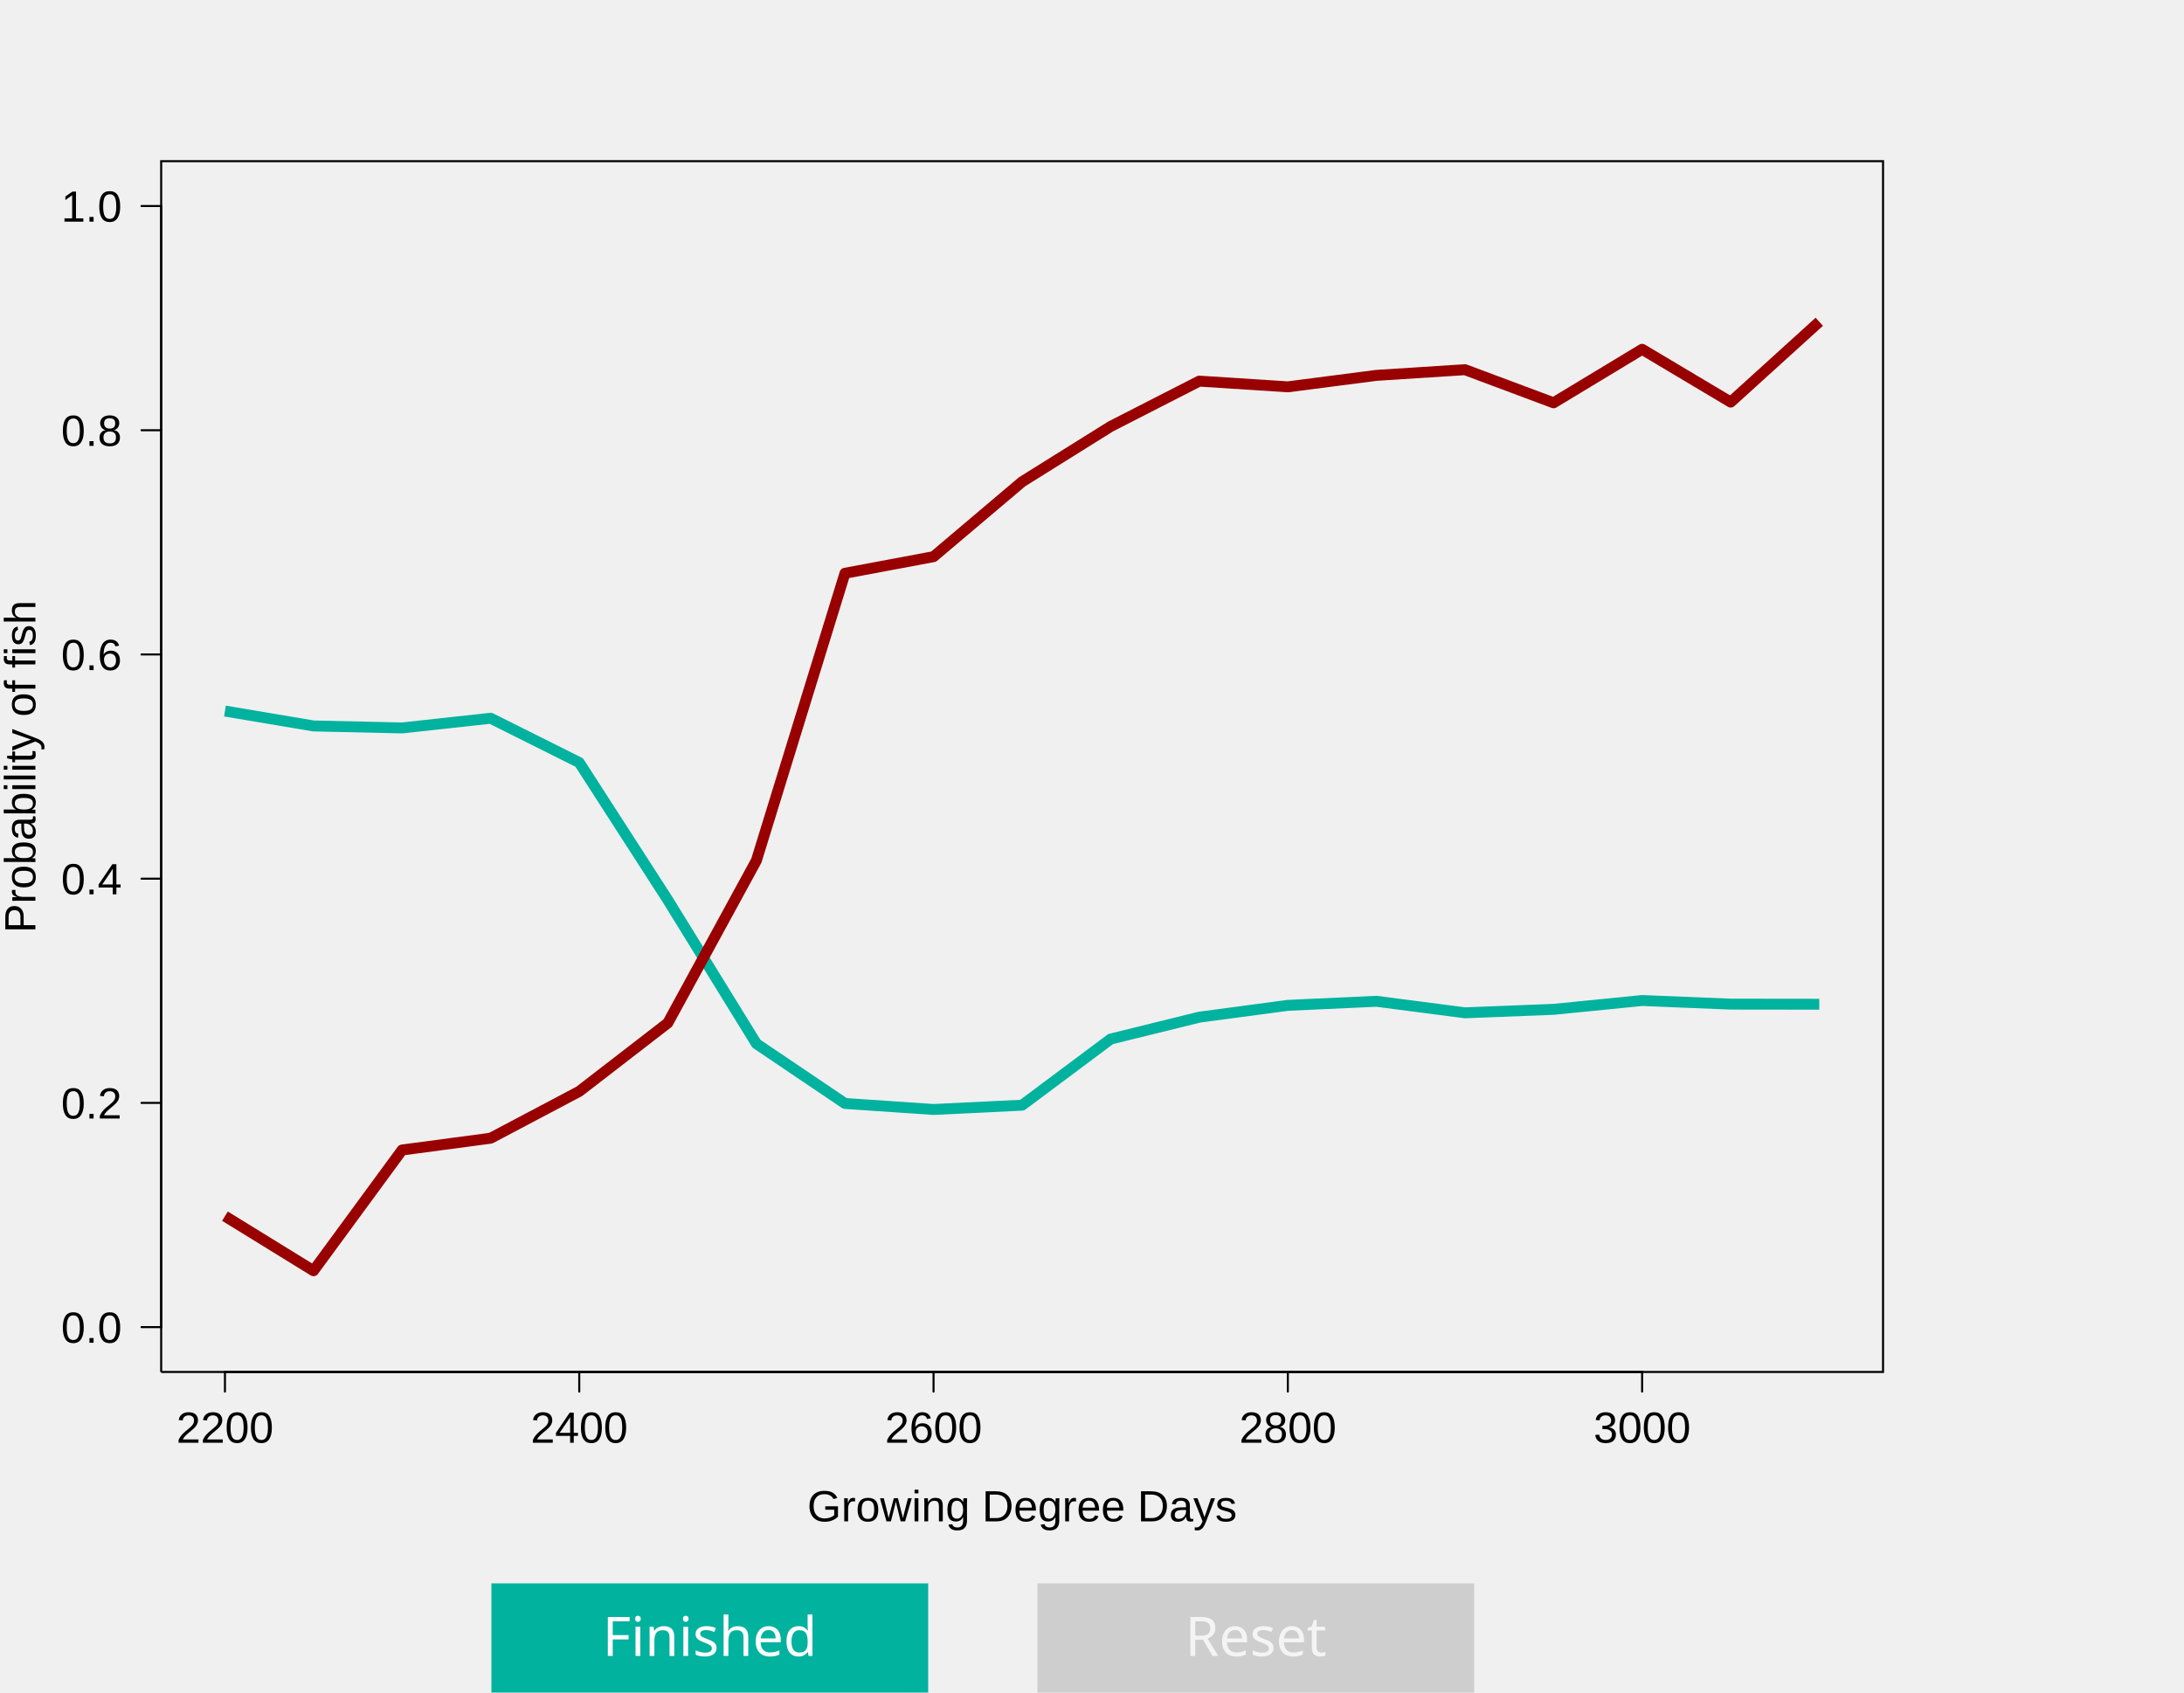
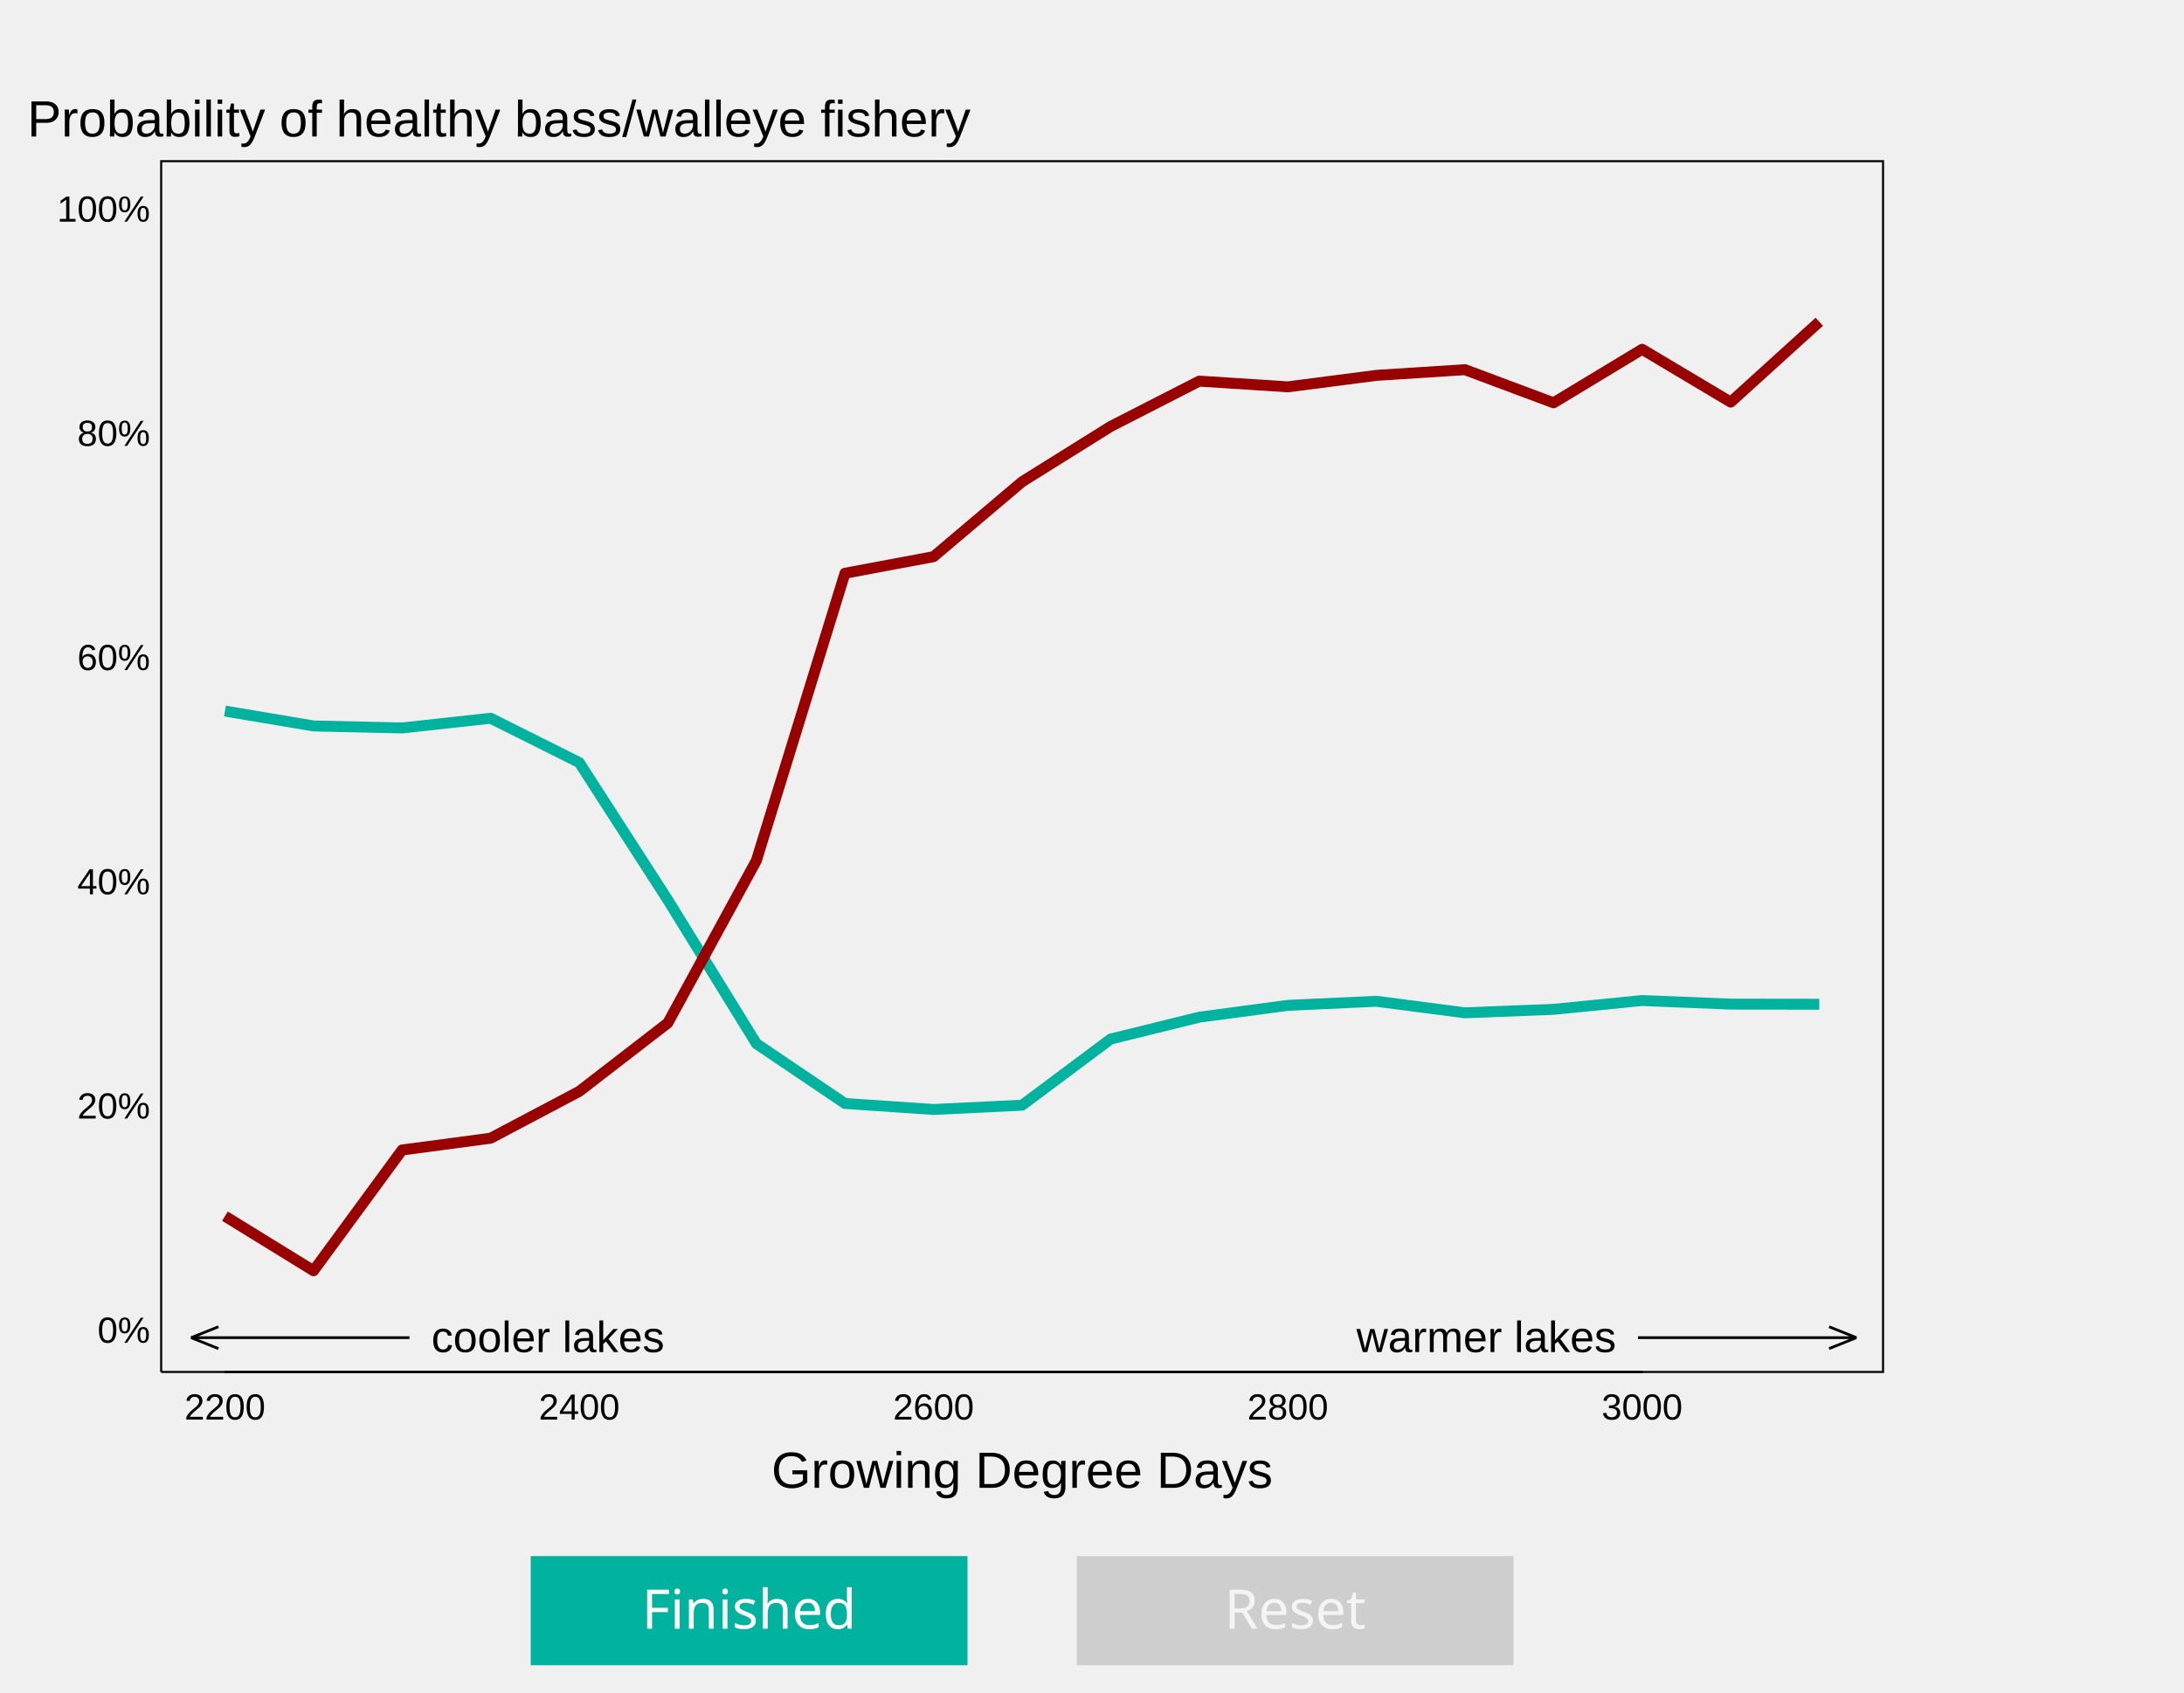
<svg xmlns="http://www.w3.org/2000/svg" version="1.1" width="800" height="620">
  <style>
		text {
		  font-size: 20px;
		  cursor: default;
		  font-family: Tahoma, Geneva, sans-serif;
		  -webkit-touch-callout: none; /* iOS Safari */
		  -webkit-user-select: none;   /* Chrome/Safari/Opera */
		  -khtml-user-select: none;    /* Konqueror */
		  -moz-user-select: none;      /* Firefox */
		  -ms-user-select: none;       /* Internet Explorer/Edge */
		  user-select: none;           /* Non-prefixed version, currently
		                                  not supported by any browser */
		}
		.noselect {
	  -webkit-touch-callout: none; /* iOS Safari */
	  -webkit-user-select: none;   /* Chrome/Safari/Opera */
	  -khtml-user-select: none;    /* Konqueror */
	  -moz-user-select: none;      /* Firefox */
	  -ms-user-select: none;       /* Internet Explorer/Edge */
	  user-select: none;           /* Non-prefixed version, currently
	                                  not supported by any browser */
		}
    .hidden {
      opacity:0.0;
    }  
    .disabled {
      opacity:0.3;
      cursor: default;
      pointer-events: none
    }
    .enabled {
      opacity:1.0;
      cursor: pointer;
    }
	line {
	      fill: none;
	      stroke: #000000;
	      stroke-linecap: round;
	      stroke-linejoin: round;
	      stroke-miterlimit: 10.00;
	    }
		.moveable{
			cursor: pointer;	
		}
		.locked {
			cursor: default;	
		}
    </style>
+   <g id="help-boxes" fill="#ffffcc" />
  <g id="modeled-data">
    <polyline points="82.40,260.46 114.84,265.92 147.29,266.65 179.73,263.10 212.18,279.33 244.62,329.67 277.07,382.31 309.51,404.21 341.96,406.41 374.40,404.84 406.84,380.61 439.29,372.60 471.73,368.27 504.18,366.78 536.62,371.00 569.07,369.73 601.51,366.50 633.96,367.82 666.40,367.86 " stroke-width="4" clip-path="url(#cp1)" fill="none" stroke="#01b29F" stroke-linejoin="round" id="wally-real" />
    <defs>
      <clipPath id="cp2">
        <rect x="0.00" y="0.00" width="720.00" height="576.00" />
      </clipPath>
    </defs>
    <line x1="82.40" y1="502.56" x2="601.51" y2="502.56" style="stroke-width: 0.75;" clip-path="url(#cp2)" />
-     <line x1="82.40" y1="502.56" x2="82.40" y2="509.76" style="stroke-width: 0.75;" clip-path="url(#cp2)" />
-     <line x1="212.18" y1="502.56" x2="212.18" y2="509.76" style="stroke-width: 0.75;" clip-path="url(#cp2)" />
-     <line x1="341.96" y1="502.56" x2="341.96" y2="509.76" style="stroke-width: 0.75;" clip-path="url(#cp2)" />
-     <line x1="471.73" y1="502.56" x2="471.73" y2="509.76" style="stroke-width: 0.75;" clip-path="url(#cp2)" />
-     <line x1="601.51" y1="502.56" x2="601.51" y2="509.76" style="stroke-width: 0.75;" clip-path="url(#cp2)" />
-     <g clip-path="url(#cp2)">
-       <text x="64.60" y="528.48" style="font-size: 12.00pt; font-family: Arial;">2200</text>
+     <g id="x-tick-labels" text-anchor="middle">
+       <text x="82.40" y="520" style="font-size: 10.00pt; font-family: Arial;">2200</text>
+       <text x="212.18" y="520" style="font-size: 10.00pt; font-family: Arial;">2400</text>
+       <text x="341.96" y="520" style="font-size: 10.00pt; font-family: Arial;">2600</text>
+       <text x="471.73" y="520" style="font-size: 10.00pt; font-family: Arial;">2800</text>
+       <text x="601.51" y="520" style="font-size: 10.00pt; font-family: Arial;">3000</text>
    </g>
-     <g clip-path="url(#cp2)">
-       <text x="194.38" y="528.48" style="font-size: 12.00pt; font-family: Arial;">2400</text>
+     <g id="y-tick-labels" text-anchor="end">
+       <text x="55" y="491.86" style="font-size: 10.00pt; font-family: Arial;">0%</text>
+       <text x="55" y="409.73" style="font-size: 10.00pt; font-family: Arial;">20%</text>
+       <text x="55" y="327.59" style="font-size: 10.00pt; font-family: Arial;">40%</text>
+       <text x="55" y="245.46" style="font-size: 10.00pt; font-family: Arial;">60%</text>
+       <text x="55" y="163.33" style="font-size: 10.00pt; font-family: Arial;">80%</text>
+       <text x="55" y="81.19" style="font-size: 10.00pt; font-family: Arial;">100%</text>
    </g>
-     <g clip-path="url(#cp2)">
-       <text x="324.16" y="528.48" style="font-size: 12.00pt; font-family: Arial;">2600</text>
-     </g>
-     <g clip-path="url(#cp2)">
-       <text x="453.94" y="528.48" style="font-size: 12.00pt; font-family: Arial;">2800</text>
-     </g>
-     <g clip-path="url(#cp2)">
-       <text x="583.71" y="528.48" style="font-size: 12.00pt; font-family: Arial;">3000</text>
-     </g>
-     <line x1="59.04" y1="486.13" x2="59.04" y2="75.47" style="stroke-width: 0.75;" clip-path="url(#cp2)" />
-     <line x1="59.04" y1="486.13" x2="51.84" y2="486.13" style="stroke-width: 0.75;" clip-path="url(#cp2)" />
-     <line x1="59.04" y1="404.00" x2="51.84" y2="404.00" style="stroke-width: 0.75;" clip-path="url(#cp2)" />
-     <line x1="59.04" y1="321.87" x2="51.84" y2="321.87" style="stroke-width: 0.75;" clip-path="url(#cp2)" />
-     <line x1="59.04" y1="239.73" x2="51.84" y2="239.73" style="stroke-width: 0.75;" clip-path="url(#cp2)" />
-     <line x1="59.04" y1="157.60" x2="51.84" y2="157.60" style="stroke-width: 0.75;" clip-path="url(#cp2)" />
-     <line x1="59.04" y1="75.47" x2="51.84" y2="75.47" style="stroke-width: 0.75;" clip-path="url(#cp2)" />
-     <g clip-path="url(#cp2)">
-       <text x="22.40" y="491.86" style="font-size: 12.00pt; font-family: Arial;">0.0</text>
-     </g>
-     <g clip-path="url(#cp2)">
-       <text x="22.40" y="409.73" style="font-size: 12.00pt; font-family: Arial;">0.2</text>
-     </g>
-     <g clip-path="url(#cp2)">
-       <text x="22.40" y="327.59" style="font-size: 12.00pt; font-family: Arial;">0.4</text>
-     </g>
-     <g clip-path="url(#cp2)">
-       <text x="22.40" y="245.46" style="font-size: 12.00pt; font-family: Arial;">0.6</text>
-     </g>
-     <g clip-path="url(#cp2)">
-       <text x="22.40" y="163.33" style="font-size: 12.00pt; font-family: Arial;">0.8</text>
-     </g>
-     <g clip-path="url(#cp2)">
-       <text x="22.40" y="81.19" style="font-size: 12.00pt; font-family: Arial;">1.0</text>
-     </g>
+     <text x="10" y="50" style="font-size: 14.00pt; font-family: Arial;" text-anchor="begin">Probability of healthy bass/walleye fishery</text>
    <polyline points="59.04,502.56 689.76,502.56 689.76,59.04 59.04,59.04 59.04,502.56 " style="stroke-width: 0.75;" clip-path="url(#cp2)" fill="none" stroke="black" />
-     <g clip-path="url(#cp2)">
-       <text x="295.70" y="557.28" style="font-size: 12.00pt; font-family: Arial;">Growing Degree Days</text>
-     </g>
-     <g clip-path="url(#cp2)">
-       <text transform="translate(12.96,341.72) rotate(-90)" style="font-size: 12.00pt; font-family: Arial;">Probability of fish</text>
-     </g>
+     <text x="600" y="490" text-anchor="end" dy="0.33em" dx="-0.5em" style="font-size: 12.00pt; font-family: Arial;">warmer lakes</text>
+     <path d="M600,490 h80 l-10,-4 m10,4 l-10,4" fill="none" stroke="black" />
+     <text x="150" y="490" text-anchor="begin" dy="0.33em" dx="0.5em" style="font-size: 12.00pt; font-family: Arial;">cooler lakes</text>
+     <path d="M150,490 h-80 l10,-4 m-10,4 l10,4" fill="none" stroke="black" />
+     <text x="374.4" y="545" text-anchor="middle" style="font-size: 14.00pt; font-family: Arial;">Growing Degree Days</text>
    <defs>
      <clipPath id="cp3">
        <rect x="59.04" y="59.04" width="630.72" height="443.52" />
      </clipPath>
    </defs>
    <polyline points="82.40,445.49 114.84,465.48 147.29,421.25 179.73,416.93 212.18,399.78 244.62,374.73 277.07,315.21 309.51,209.99 341.96,203.91 374.40,176.47 406.84,156.21 439.29,139.61 471.73,141.70 504.18,137.50 536.62,135.42 569.07,147.55 601.51,127.95 633.96,147.29 666.40,117.87 " stroke-width="4" stroke="#990000" clip-path="url(#cp3)" stroke-linejoin="round" fill="none" id="bass-real" />
  </g>
-   <g id="domain-boxes" opacity="0" />
  <path fill="none" stroke="#01b29F" stroke-width="3" id="wally-line" />
  <path fill="none" stroke="#990000" stroke-width="3" id="bass-line" />
+   <g id="domain-boxes" opacity="0" />
  <g id="wally-dots" fill="#01b29F" />
  <g id="bass-dots" fill="#990000" />
-   <g id="buttons" transform="translate(360,580)">
+   <g id="buttons" transform="translate(374.4,570)">
    <g id="im-done" transform="translate(-180,0)">
      <rect width="160" height="40" fill="#01b29F" />
      <text y="20" x="80" dy="0.33em" text-anchor="middle" class="noselect" fill="white">Finished</text>
      <rect width="160" height="40" opacity="0" />
    </g>
    <g id="start-over" transform="translate(20,0)" class="disabled">
      <rect width="160" height="40" fill="grey" />
      <text y="20" x="80" dy="0.33em" text-anchor="middle" class="noselect" fill="white">Reset</text>
      <rect width="160" height="40" opacity="0" />
    </g>
  </g>
</svg>
